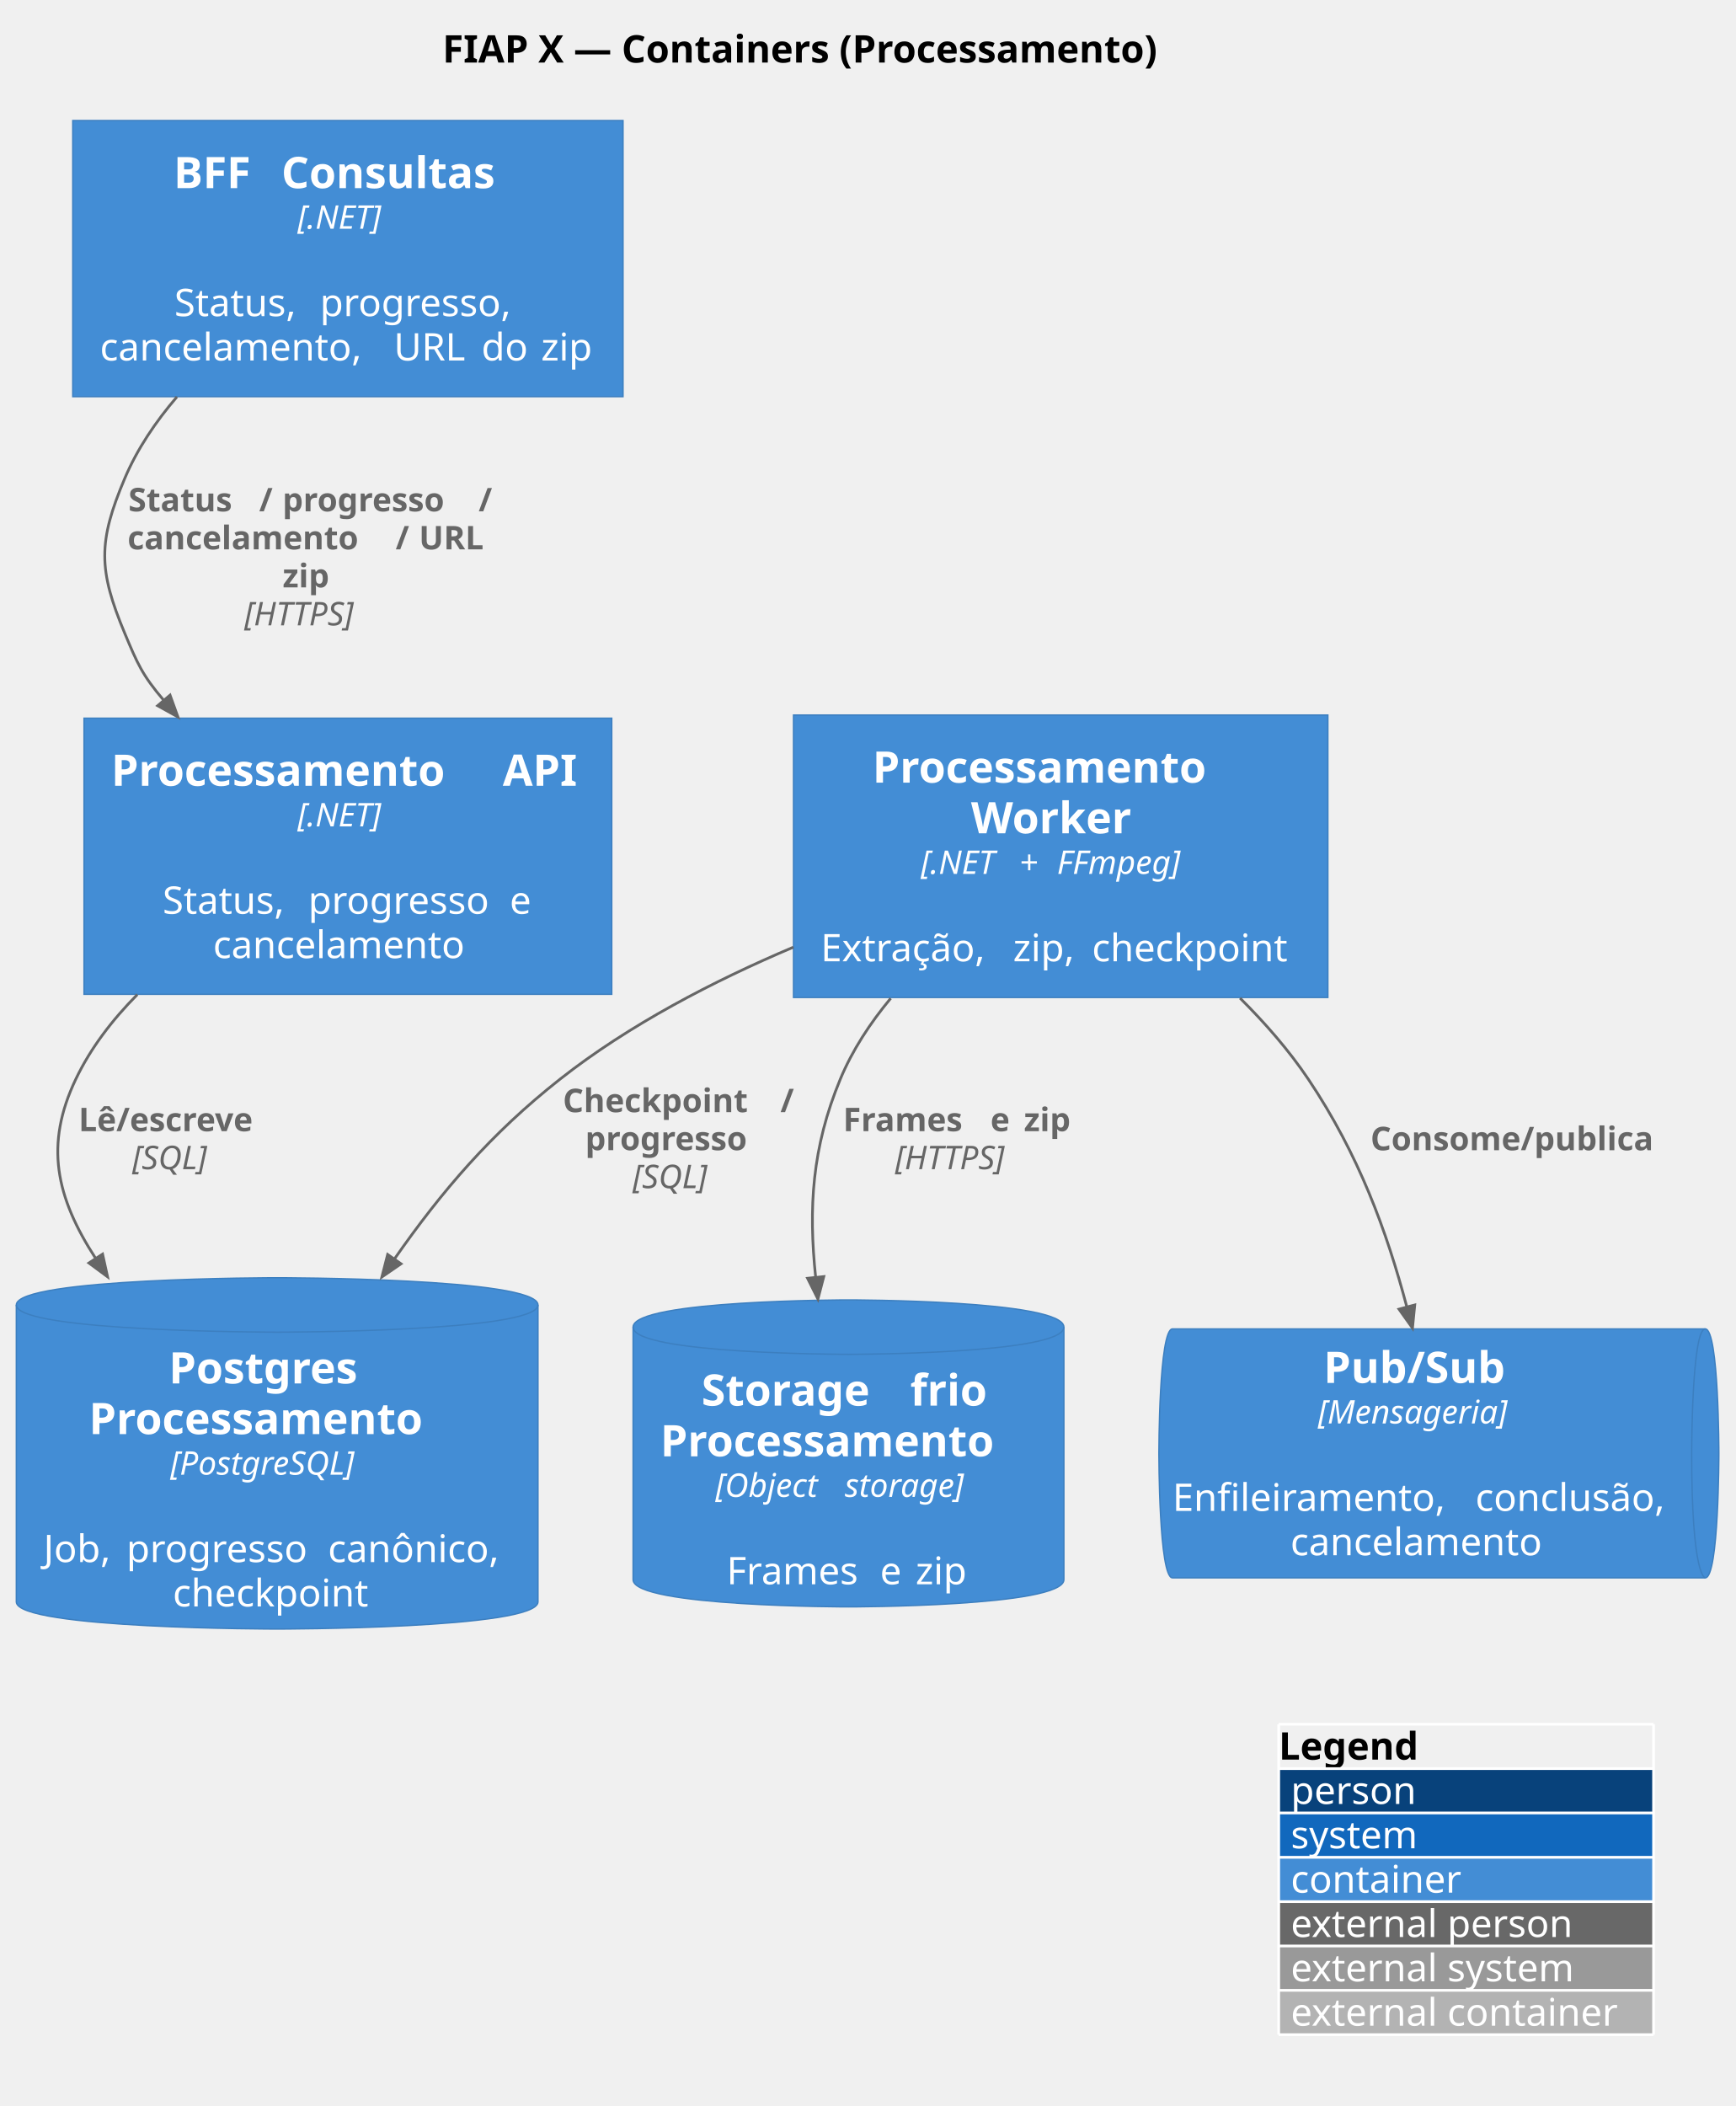
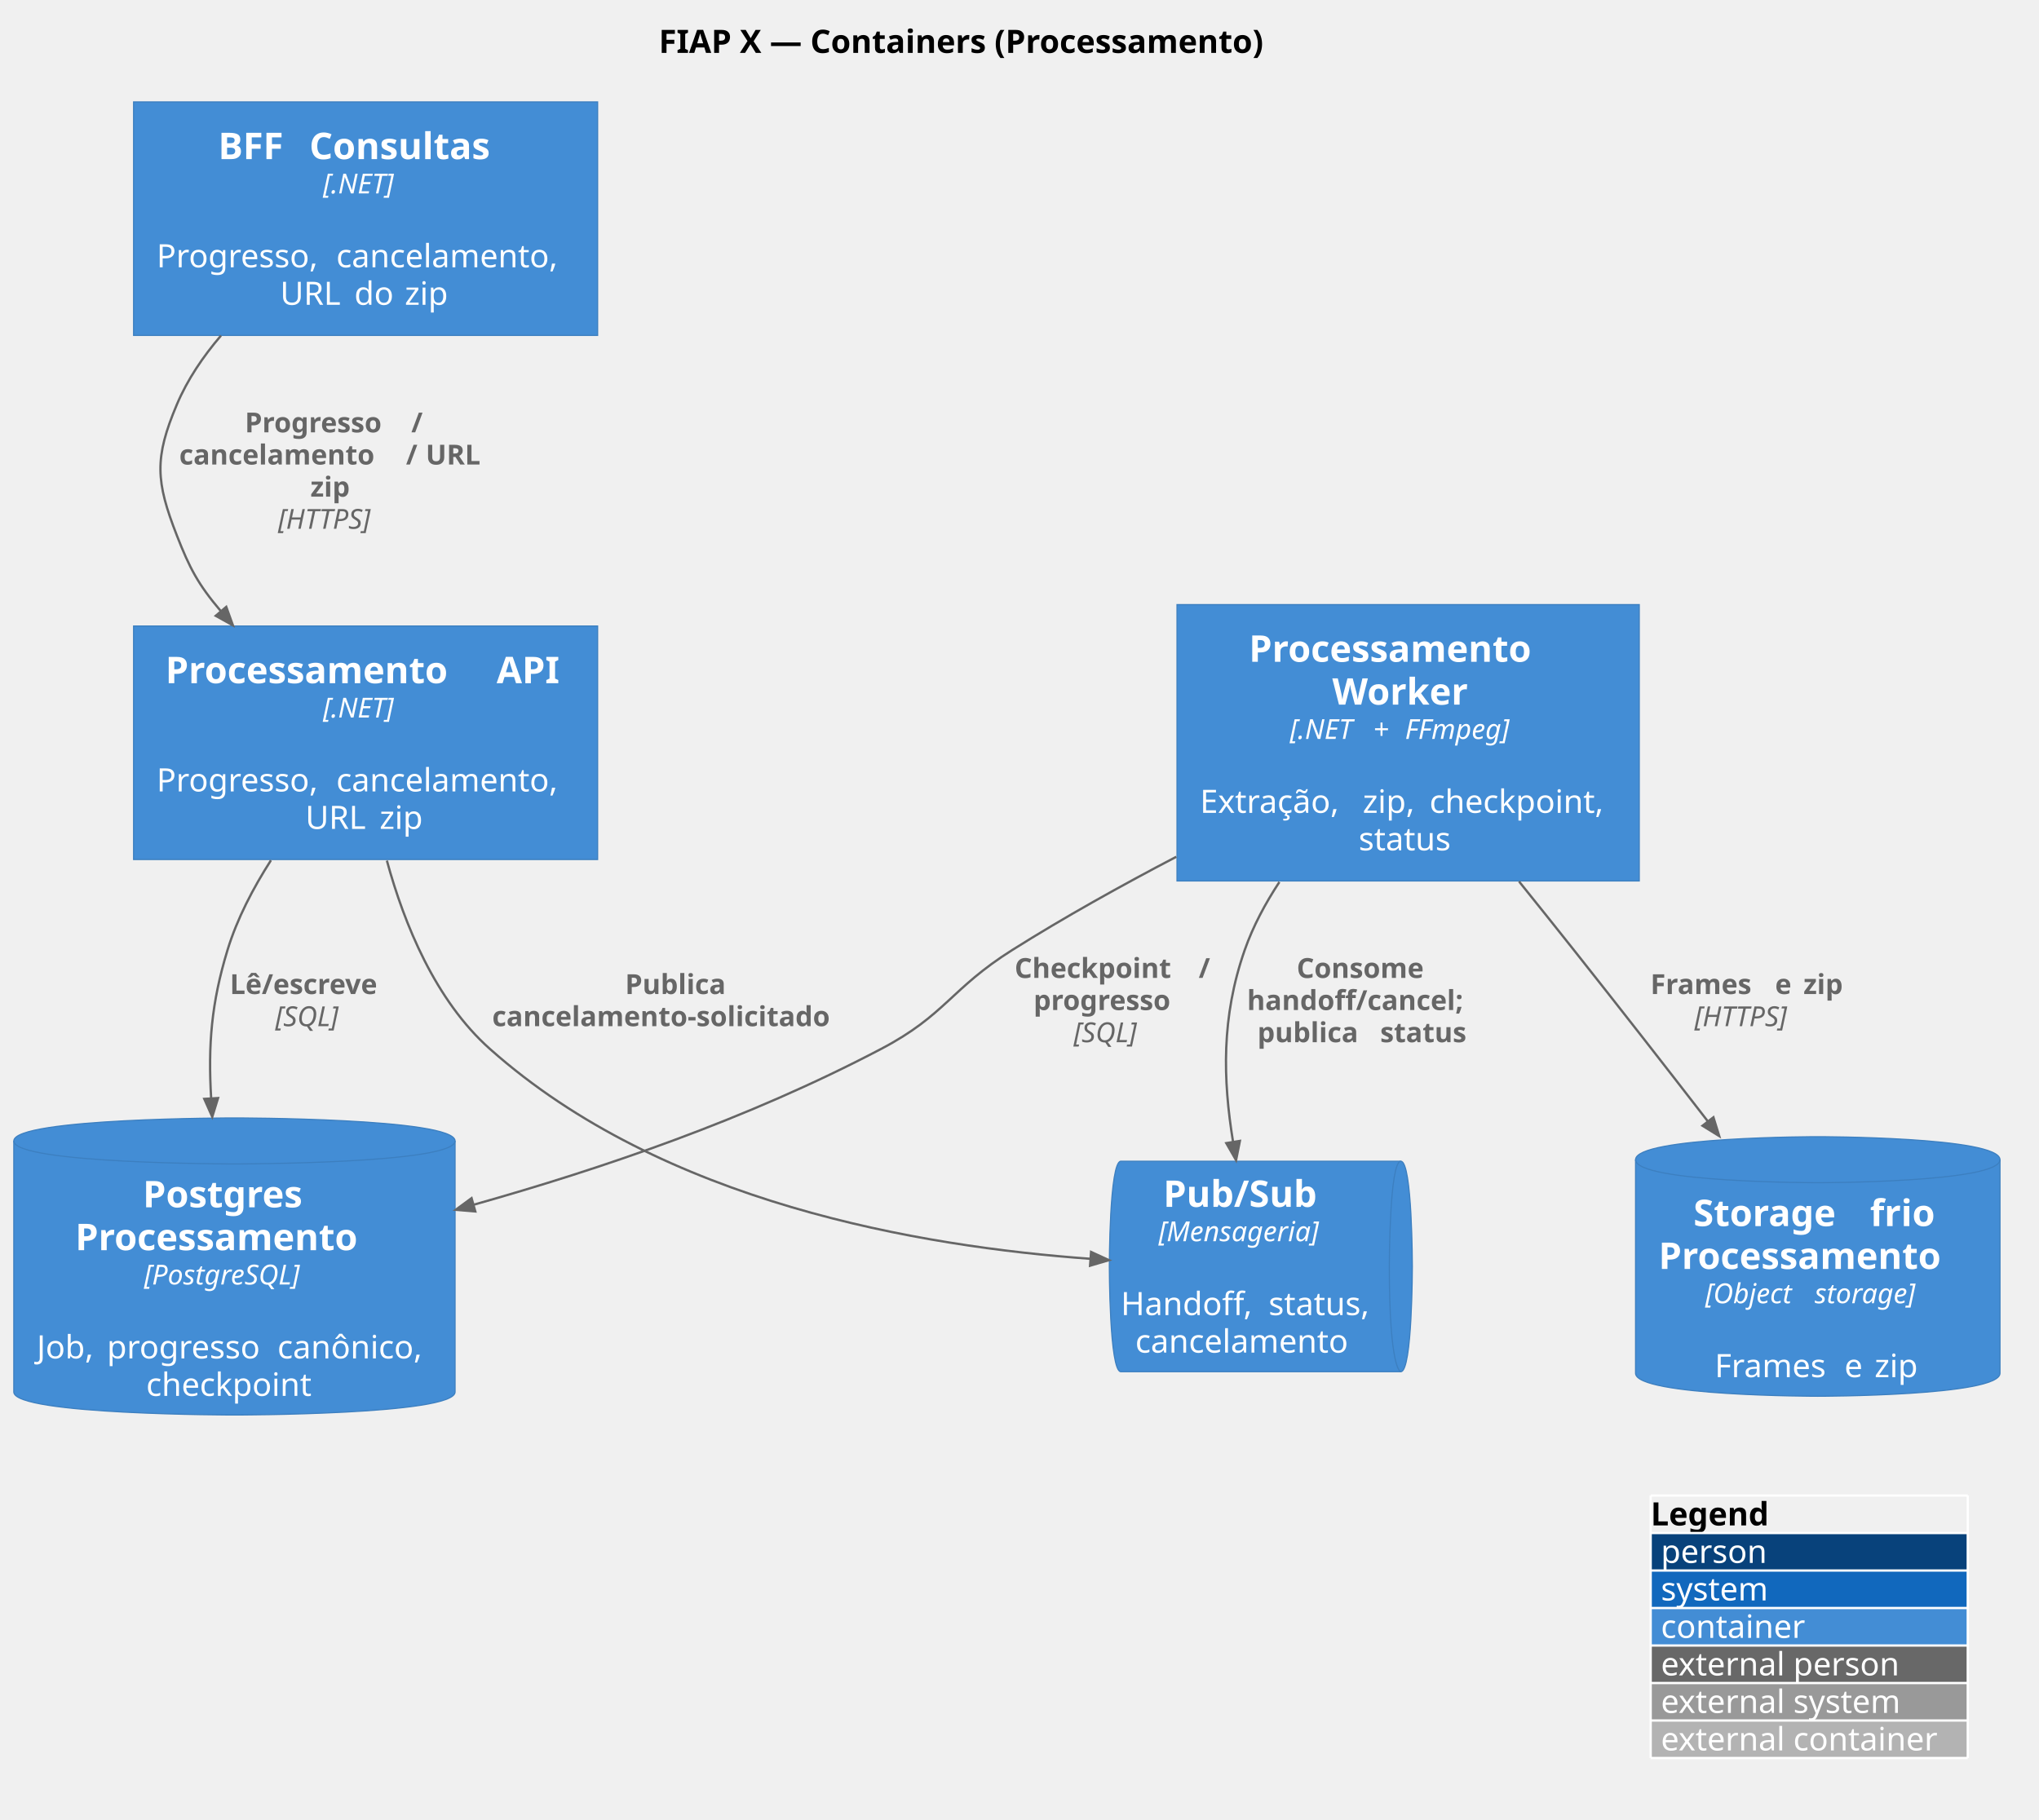
- <svg xmlns="http://www.w3.org/2000/svg" contentStyleType="text/css" height="774px" preserveAspectRatio="none" style="width:638px;height:774px;background:#FFFFFF;" version="1.1" viewBox="0 0 638 774" width="638px" zoomAndPan="magnify">
+ <svg xmlns="http://www.w3.org/2000/svg" contentStyleType="text/css" height="791px" preserveAspectRatio="none" style="width:886px;height:791px;background:#FFFFFF;" version="1.1" viewBox="0 0 886 791" width="886px" zoomAndPan="magnify">
  <defs />
  <g>
-     <text fill="#000000" font-family="sans-serif" font-size="14" font-weight="bold" lengthAdjust="spacing" textLength="299.503" x="162.643" y="22.995">FIAP X — Containers (Processamento)</text>
+     <text fill="#000000" font-family="sans-serif" font-size="14" font-weight="bold" lengthAdjust="spacing" textLength="299.503" x="286.27" y="22.995">FIAP X — Containers (Processamento)</text>
    <g id="elem_bff">
-       <rect fill="#438DD5" height="101.484" style="stroke:#3C7FC0;stroke-width:0.5;" width="202.26" x="26.74" y="44.297" />
-       <text fill="#FFFFFF" font-family="sans-serif" font-size="16" font-weight="bold" lengthAdjust="spacing" textLength="34.055" x="63.811" y="69.148">BFF</text>
-       <text fill="#FFFFFF" font-family="sans-serif" font-size="16" font-weight="bold" lengthAdjust="spacing" textLength="5.57" x="97.866" y="69.148"> </text>
-       <text fill="#FFFFFF" font-family="sans-serif" font-size="16" font-weight="bold" lengthAdjust="spacing" textLength="88.492" x="103.436" y="69.148">Consultas</text>
-       <text fill="#FFFFFF" font-family="sans-serif" font-size="12" font-style="italic" lengthAdjust="spacing" textLength="37.066" x="109.337" y="84.061">[.NET]</text>
-       <text fill="#FFFFFF" font-family="sans-serif" font-size="14" lengthAdjust="spacing" textLength="4.45" x="125.645" y="99.886"> </text>
-       <text fill="#FFFFFF" font-family="sans-serif" font-size="14" lengthAdjust="spacing" textLength="49.062" x="64.08" y="116.183">Status,</text>
-       <text fill="#FFFFFF" font-family="sans-serif" font-size="14" lengthAdjust="spacing" textLength="4.45" x="113.142" y="116.183"> </text>
-       <text fill="#FFFFFF" font-family="sans-serif" font-size="14" lengthAdjust="spacing" textLength="74.067" x="117.592" y="116.183">progresso,</text>
-       <text fill="#FFFFFF" font-family="sans-serif" font-size="14" lengthAdjust="spacing" textLength="103.558" x="36.74" y="132.48">cancelamento,</text>
-       <text fill="#FFFFFF" font-family="sans-serif" font-size="14" lengthAdjust="spacing" textLength="4.45" x="140.298" y="132.48"> </text>
-       <text fill="#FFFFFF" font-family="sans-serif" font-size="14" lengthAdjust="spacing" textLength="27.774" x="144.748" y="132.48">URL</text>
-       <text fill="#FFFFFF" font-family="sans-serif" font-size="14" lengthAdjust="spacing" textLength="4.45" x="172.522" y="132.48"> </text>
-       <text fill="#FFFFFF" font-family="sans-serif" font-size="14" lengthAdjust="spacing" textLength="17.452" x="176.972" y="132.48">do</text>
-       <text fill="#FFFFFF" font-family="sans-serif" font-size="14" lengthAdjust="spacing" textLength="4.45" x="194.425" y="132.48"> </text>
-       <text fill="#FFFFFF" font-family="sans-serif" font-size="14" lengthAdjust="spacing" textLength="20.125" x="198.875" y="132.48">zip</text>
+       <rect fill="#438DD5" height="101.484" style="stroke:#3C7FC0;stroke-width:0.5;" width="201.631" x="58.05" y="44.297" />
+       <text fill="#FFFFFF" font-family="sans-serif" font-size="16" font-weight="bold" lengthAdjust="spacing" textLength="34.055" x="94.807" y="69.148">BFF</text>
+       <text fill="#FFFFFF" font-family="sans-serif" font-size="16" font-weight="bold" lengthAdjust="spacing" textLength="5.57" x="128.862" y="69.148"> </text>
+       <text fill="#FFFFFF" font-family="sans-serif" font-size="16" font-weight="bold" lengthAdjust="spacing" textLength="88.492" x="134.432" y="69.148">Consultas</text>
+       <text fill="#FFFFFF" font-family="sans-serif" font-size="12" font-style="italic" lengthAdjust="spacing" textLength="37.066" x="140.332" y="84.061">[.NET]</text>
+       <text fill="#FFFFFF" font-family="sans-serif" font-size="14" lengthAdjust="spacing" textLength="4.45" x="156.64" y="99.886"> </text>
+       <text fill="#FFFFFF" font-family="sans-serif" font-size="14" lengthAdjust="spacing" textLength="73.623" x="68.05" y="116.183">Progresso,</text>
+       <text fill="#FFFFFF" font-family="sans-serif" font-size="14" lengthAdjust="spacing" textLength="4.45" x="141.673" y="116.183"> </text>
+       <text fill="#FFFFFF" font-family="sans-serif" font-size="14" lengthAdjust="spacing" textLength="103.558" x="146.123" y="116.183">cancelamento,</text>
+       <text fill="#FFFFFF" font-family="sans-serif" font-size="14" lengthAdjust="spacing" textLength="27.774" x="121.74" y="132.48">URL</text>
+       <text fill="#FFFFFF" font-family="sans-serif" font-size="14" lengthAdjust="spacing" textLength="4.45" x="149.514" y="132.48"> </text>
+       <text fill="#FFFFFF" font-family="sans-serif" font-size="14" lengthAdjust="spacing" textLength="17.452" x="153.964" y="132.48">do</text>
+       <text fill="#FFFFFF" font-family="sans-serif" font-size="14" lengthAdjust="spacing" textLength="4.45" x="171.416" y="132.48"> </text>
+       <text fill="#FFFFFF" font-family="sans-serif" font-size="14" lengthAdjust="spacing" textLength="20.125" x="175.866" y="132.48">zip</text>
    </g>
    <g id="elem_procApi">
-       <rect fill="#438DD5" height="101.484" style="stroke:#3C7FC0;stroke-width:0.5;" width="193.977" x="30.88" y="263.947" />
-       <text fill="#FFFFFF" font-family="sans-serif" font-size="16" font-weight="bold" lengthAdjust="spacing" textLength="138.344" x="40.88" y="288.798">Processamento</text>
-       <text fill="#FFFFFF" font-family="sans-serif" font-size="16" font-weight="bold" lengthAdjust="spacing" textLength="5.57" x="179.224" y="288.798"> </text>
-       <text fill="#FFFFFF" font-family="sans-serif" font-size="16" font-weight="bold" lengthAdjust="spacing" textLength="30.062" x="184.794" y="288.798">API</text>
-       <text fill="#FFFFFF" font-family="sans-serif" font-size="12" font-style="italic" lengthAdjust="spacing" textLength="37.066" x="109.335" y="303.711">[.NET]</text>
-       <text fill="#FFFFFF" font-family="sans-serif" font-size="14" lengthAdjust="spacing" textLength="4.45" x="125.643" y="319.536"> </text>
-       <text fill="#FFFFFF" font-family="sans-serif" font-size="14" lengthAdjust="spacing" textLength="49.062" x="59.772" y="335.833">Status,</text>
-       <text fill="#FFFFFF" font-family="sans-serif" font-size="14" lengthAdjust="spacing" textLength="4.45" x="108.834" y="335.833"> </text>
-       <text fill="#FFFFFF" font-family="sans-serif" font-size="14" lengthAdjust="spacing" textLength="69.617" x="113.284" y="335.833">progresso</text>
-       <text fill="#FFFFFF" font-family="sans-serif" font-size="14" lengthAdjust="spacing" textLength="4.45" x="182.901" y="335.833"> </text>
-       <text fill="#FFFFFF" font-family="sans-serif" font-size="14" lengthAdjust="spacing" textLength="8.613" x="187.351" y="335.833">e</text>
-       <text fill="#FFFFFF" font-family="sans-serif" font-size="14" lengthAdjust="spacing" textLength="99.107" x="78.315" y="352.13">cancelamento</text>
+       <rect fill="#438DD5" height="101.484" style="stroke:#3C7FC0;stroke-width:0.5;" width="201.631" x="58.05" y="272.087" />
+       <text fill="#FFFFFF" font-family="sans-serif" font-size="16" font-weight="bold" lengthAdjust="spacing" textLength="138.344" x="71.877" y="296.938">Processamento</text>
+       <text fill="#FFFFFF" font-family="sans-serif" font-size="16" font-weight="bold" lengthAdjust="spacing" textLength="5.57" x="210.221" y="296.938"> </text>
+       <text fill="#FFFFFF" font-family="sans-serif" font-size="16" font-weight="bold" lengthAdjust="spacing" textLength="30.062" x="215.791" y="296.938">API</text>
+       <text fill="#FFFFFF" font-family="sans-serif" font-size="12" font-style="italic" lengthAdjust="spacing" textLength="37.066" x="140.332" y="311.851">[.NET]</text>
+       <text fill="#FFFFFF" font-family="sans-serif" font-size="14" lengthAdjust="spacing" textLength="4.45" x="156.64" y="327.676"> </text>
+       <text fill="#FFFFFF" font-family="sans-serif" font-size="14" lengthAdjust="spacing" textLength="73.623" x="68.05" y="343.973">Progresso,</text>
+       <text fill="#FFFFFF" font-family="sans-serif" font-size="14" lengthAdjust="spacing" textLength="4.45" x="141.673" y="343.973"> </text>
+       <text fill="#FFFFFF" font-family="sans-serif" font-size="14" lengthAdjust="spacing" textLength="103.558" x="146.123" y="343.973">cancelamento,</text>
+       <text fill="#FFFFFF" font-family="sans-serif" font-size="14" lengthAdjust="spacing" textLength="27.774" x="132.691" y="360.269">URL</text>
+       <text fill="#FFFFFF" font-family="sans-serif" font-size="14" lengthAdjust="spacing" textLength="4.45" x="160.465" y="360.269"> </text>
+       <text fill="#FFFFFF" font-family="sans-serif" font-size="14" lengthAdjust="spacing" textLength="20.125" x="164.915" y="360.269">zip</text>
    </g>
    <g id="elem_procWorker">
-       <rect fill="#438DD5" height="103.812" style="stroke:#3C7FC0;stroke-width:0.5;" width="196.415" x="291.66" y="262.787" />
-       <text fill="#FFFFFF" font-family="sans-serif" font-size="16" font-weight="bold" lengthAdjust="spacing" textLength="138.344" x="320.696" y="287.638">Processamento</text>
-       <text fill="#FFFFFF" font-family="sans-serif" font-size="16" font-weight="bold" lengthAdjust="spacing" textLength="65.914" x="356.911" y="306.263">Worker</text>
-       <text fill="#FFFFFF" font-family="sans-serif" font-size="12" font-style="italic" lengthAdjust="spacing" textLength="32.385" x="338.437" y="321.175">[.NET</text>
-       <text fill="#FFFFFF" font-family="sans-serif" font-size="12" font-style="italic" lengthAdjust="spacing" textLength="3.814" x="370.822" y="321.175"> </text>
-       <text fill="#FFFFFF" font-family="sans-serif" font-size="12" font-style="italic" lengthAdjust="spacing" textLength="10.055" x="374.636" y="321.175">+</text>
-       <text fill="#FFFFFF" font-family="sans-serif" font-size="12" font-style="italic" lengthAdjust="spacing" textLength="3.814" x="384.691" y="321.175"> </text>
-       <text fill="#FFFFFF" font-family="sans-serif" font-size="12" font-style="italic" lengthAdjust="spacing" textLength="52.793" x="388.505" y="321.175">FFmpeg]</text>
-       <text fill="#FFFFFF" font-family="sans-serif" font-size="14" lengthAdjust="spacing" textLength="4.45" x="387.642" y="337.001"> </text>
-       <text fill="#FFFFFF" font-family="sans-serif" font-size="14" lengthAdjust="spacing" textLength="66.247" x="301.66" y="353.298">Extração,</text>
-       <text fill="#FFFFFF" font-family="sans-serif" font-size="14" lengthAdjust="spacing" textLength="4.45" x="367.907" y="353.298"> </text>
-       <text fill="#FFFFFF" font-family="sans-serif" font-size="14" lengthAdjust="spacing" textLength="24.575" x="372.357" y="353.298">zip,</text>
-       <text fill="#FFFFFF" font-family="sans-serif" font-size="14" lengthAdjust="spacing" textLength="4.45" x="396.933" y="353.298"> </text>
-       <text fill="#FFFFFF" font-family="sans-serif" font-size="14" lengthAdjust="spacing" textLength="76.692" x="401.383" y="353.298">checkpoint</text>
+       <rect fill="#438DD5" height="120.109" style="stroke:#3C7FC0;stroke-width:0.5;" width="200.865" x="511.44" y="262.777" />
+       <text fill="#FFFFFF" font-family="sans-serif" font-size="16" font-weight="bold" lengthAdjust="spacing" textLength="138.344" x="542.701" y="287.628">Processamento</text>
+       <text fill="#FFFFFF" font-family="sans-serif" font-size="16" font-weight="bold" lengthAdjust="spacing" textLength="65.914" x="578.916" y="306.253">Worker</text>
+       <text fill="#FFFFFF" font-family="sans-serif" font-size="12" font-style="italic" lengthAdjust="spacing" textLength="32.385" x="560.442" y="321.166">[.NET</text>
+       <text fill="#FFFFFF" font-family="sans-serif" font-size="12" font-style="italic" lengthAdjust="spacing" textLength="3.814" x="592.827" y="321.166"> </text>
+       <text fill="#FFFFFF" font-family="sans-serif" font-size="12" font-style="italic" lengthAdjust="spacing" textLength="10.055" x="596.641" y="321.166">+</text>
+       <text fill="#FFFFFF" font-family="sans-serif" font-size="12" font-style="italic" lengthAdjust="spacing" textLength="3.814" x="606.696" y="321.166"> </text>
+       <text fill="#FFFFFF" font-family="sans-serif" font-size="12" font-style="italic" lengthAdjust="spacing" textLength="52.793" x="610.51" y="321.166">FFmpeg]</text>
+       <text fill="#FFFFFF" font-family="sans-serif" font-size="14" lengthAdjust="spacing" textLength="4.45" x="609.648" y="336.991"> </text>
+       <text fill="#FFFFFF" font-family="sans-serif" font-size="14" lengthAdjust="spacing" textLength="66.247" x="521.44" y="353.288">Extração,</text>
+       <text fill="#FFFFFF" font-family="sans-serif" font-size="14" lengthAdjust="spacing" textLength="4.45" x="587.687" y="353.288"> </text>
+       <text fill="#FFFFFF" font-family="sans-serif" font-size="14" lengthAdjust="spacing" textLength="24.575" x="592.137" y="353.288">zip,</text>
+       <text fill="#FFFFFF" font-family="sans-serif" font-size="14" lengthAdjust="spacing" textLength="4.45" x="616.712" y="353.288"> </text>
+       <text fill="#FFFFFF" font-family="sans-serif" font-size="14" lengthAdjust="spacing" textLength="81.143" x="621.163" y="353.288">checkpoint,</text>
+       <text fill="#FFFFFF" font-family="sans-serif" font-size="14" lengthAdjust="spacing" textLength="43.019" x="590.363" y="369.584">status</text>
    </g>
    <g id="elem_pgProc">
-       <path d="M6,479.597 C6,469.597 101.87,469.597 101.87,469.597 C101.87,469.597 197.739,469.597 197.739,479.597 L197.739,588.706 C197.739,598.706 101.87,598.706 101.87,598.706 C101.87,598.706 6,598.706 6,588.706 L6,479.597 " fill="#438DD5" style="stroke:#3C7FC0;stroke-width:0.5;" />
-       <path d="M6,479.597 C6,489.597 101.87,489.597 101.87,489.597 C101.87,489.597 197.739,489.597 197.739,479.597 " fill="none" style="stroke:#3C7FC0;stroke-width:0.5;" />
-       <text fill="#FFFFFF" font-family="sans-serif" font-size="16" font-weight="bold" lengthAdjust="spacing" textLength="79.609" x="62.065" y="508.448">Postgres</text>
-       <text fill="#FFFFFF" font-family="sans-serif" font-size="16" font-weight="bold" lengthAdjust="spacing" textLength="138.344" x="32.698" y="527.073">Processamento</text>
-       <text fill="#FFFFFF" font-family="sans-serif" font-size="12" font-style="italic" lengthAdjust="spacing" textLength="78.58" x="62.58" y="541.986">[PostgreSQL]</text>
-       <text fill="#FFFFFF" font-family="sans-serif" font-size="14" lengthAdjust="spacing" textLength="4.45" x="99.644" y="557.811"> </text>
-       <text fill="#FFFFFF" font-family="sans-serif" font-size="14" lengthAdjust="spacing" textLength="26.031" x="16" y="574.108">Job,</text>
-       <text fill="#FFFFFF" font-family="sans-serif" font-size="14" lengthAdjust="spacing" textLength="4.45" x="42.031" y="574.108"> </text>
-       <text fill="#FFFFFF" font-family="sans-serif" font-size="14" lengthAdjust="spacing" textLength="69.617" x="46.481" y="574.108">progresso</text>
-       <text fill="#FFFFFF" font-family="sans-serif" font-size="14" lengthAdjust="spacing" textLength="4.45" x="116.099" y="574.108"> </text>
-       <text fill="#FFFFFF" font-family="sans-serif" font-size="14" lengthAdjust="spacing" textLength="67.19" x="120.549" y="574.108">canônico,</text>
-       <text fill="#FFFFFF" font-family="sans-serif" font-size="14" lengthAdjust="spacing" textLength="76.692" x="63.523" y="590.404">checkpoint</text>
+       <path d="M6,495.887 C6,485.887 101.87,485.887 101.87,485.887 C101.87,485.887 197.739,485.887 197.739,495.887 L197.739,604.996 C197.739,614.996 101.87,614.996 101.87,614.996 C101.87,614.996 6,614.996 6,604.996 L6,495.887 " fill="#438DD5" style="stroke:#3C7FC0;stroke-width:0.5;" />
+       <path d="M6,495.887 C6,505.887 101.87,505.887 101.87,505.887 C101.87,505.887 197.739,505.887 197.739,495.887 " fill="none" style="stroke:#3C7FC0;stroke-width:0.5;" />
+       <text fill="#FFFFFF" font-family="sans-serif" font-size="16" font-weight="bold" lengthAdjust="spacing" textLength="79.609" x="62.065" y="524.738">Postgres</text>
+       <text fill="#FFFFFF" font-family="sans-serif" font-size="16" font-weight="bold" lengthAdjust="spacing" textLength="138.344" x="32.698" y="543.363">Processamento</text>
+       <text fill="#FFFFFF" font-family="sans-serif" font-size="12" font-style="italic" lengthAdjust="spacing" textLength="78.58" x="62.58" y="558.275">[PostgreSQL]</text>
+       <text fill="#FFFFFF" font-family="sans-serif" font-size="14" lengthAdjust="spacing" textLength="4.45" x="99.644" y="574.101"> </text>
+       <text fill="#FFFFFF" font-family="sans-serif" font-size="14" lengthAdjust="spacing" textLength="26.031" x="16" y="590.398">Job,</text>
+       <text fill="#FFFFFF" font-family="sans-serif" font-size="14" lengthAdjust="spacing" textLength="4.45" x="42.031" y="590.398"> </text>
+       <text fill="#FFFFFF" font-family="sans-serif" font-size="14" lengthAdjust="spacing" textLength="69.617" x="46.481" y="590.398">progresso</text>
+       <text fill="#FFFFFF" font-family="sans-serif" font-size="14" lengthAdjust="spacing" textLength="4.45" x="116.099" y="590.398"> </text>
+       <text fill="#FFFFFF" font-family="sans-serif" font-size="14" lengthAdjust="spacing" textLength="67.19" x="120.549" y="590.398">canônico,</text>
+       <text fill="#FFFFFF" font-family="sans-serif" font-size="14" lengthAdjust="spacing" textLength="76.692" x="63.523" y="606.694">checkpoint</text>
    </g>
    <g id="elem_frioProc">
-       <path d="M232.7,487.747 C232.7,477.747 311.872,477.747 311.872,477.747 C311.872,477.747 391.044,477.747 391.044,487.747 L391.044,580.559 C391.044,590.559 311.872,590.559 311.872,590.559 C311.872,590.559 232.7,590.559 232.7,580.559 L232.7,487.747 " fill="#438DD5" style="stroke:#3C7FC0;stroke-width:0.5;" />
-       <path d="M232.7,487.747 C232.7,497.747 311.872,497.747 311.872,497.747 C311.872,497.747 391.044,497.747 391.044,487.747 " fill="none" style="stroke:#3C7FC0;stroke-width:0.5;" />
-       <text fill="#FFFFFF" font-family="sans-serif" font-size="16" font-weight="bold" lengthAdjust="spacing" textLength="71.156" x="257.844" y="516.598">Storage</text>
-       <text fill="#FFFFFF" font-family="sans-serif" font-size="16" font-weight="bold" lengthAdjust="spacing" textLength="5.57" x="329.001" y="516.598"> </text>
-       <text fill="#FFFFFF" font-family="sans-serif" font-size="16" font-weight="bold" lengthAdjust="spacing" textLength="31.328" x="334.571" y="516.598">frio</text>
-       <text fill="#FFFFFF" font-family="sans-serif" font-size="16" font-weight="bold" lengthAdjust="spacing" textLength="138.344" x="242.7" y="535.223">Processamento</text>
-       <text fill="#FFFFFF" font-family="sans-serif" font-size="12" font-style="italic" lengthAdjust="spacing" textLength="43.764" x="262.949" y="550.135">[Object</text>
-       <text fill="#FFFFFF" font-family="sans-serif" font-size="12" font-style="italic" lengthAdjust="spacing" textLength="3.814" x="306.713" y="550.135"> </text>
-       <text fill="#FFFFFF" font-family="sans-serif" font-size="12" font-style="italic" lengthAdjust="spacing" textLength="50.268" x="310.527" y="550.135">storage]</text>
-       <text fill="#FFFFFF" font-family="sans-serif" font-size="14" lengthAdjust="spacing" textLength="4.45" x="309.647" y="565.961"> </text>
-       <text fill="#FFFFFF" font-family="sans-serif" font-size="14" lengthAdjust="spacing" textLength="51.933" x="267.086" y="582.258">Frames</text>
-       <text fill="#FFFFFF" font-family="sans-serif" font-size="14" lengthAdjust="spacing" textLength="4.45" x="319.019" y="582.258"> </text>
-       <text fill="#FFFFFF" font-family="sans-serif" font-size="14" lengthAdjust="spacing" textLength="8.613" x="323.469" y="582.258">e</text>
-       <text fill="#FFFFFF" font-family="sans-serif" font-size="14" lengthAdjust="spacing" textLength="4.45" x="332.082" y="582.258"> </text>
-       <text fill="#FFFFFF" font-family="sans-serif" font-size="14" lengthAdjust="spacing" textLength="20.125" x="336.533" y="582.258">zip</text>
+       <path d="M710.7,504.037 C710.7,494.037 789.872,494.037 789.872,494.037 C789.872,494.037 869.044,494.037 869.044,504.037 L869.044,596.849 C869.044,606.849 789.872,606.849 789.872,606.849 C789.872,606.849 710.7,606.849 710.7,596.849 L710.7,504.037 " fill="#438DD5" style="stroke:#3C7FC0;stroke-width:0.5;" />
+       <path d="M710.7,504.037 C710.7,514.037 789.872,514.037 789.872,514.037 C789.872,514.037 869.044,514.037 869.044,504.037 " fill="none" style="stroke:#3C7FC0;stroke-width:0.5;" />
+       <text fill="#FFFFFF" font-family="sans-serif" font-size="16" font-weight="bold" lengthAdjust="spacing" textLength="71.156" x="735.845" y="532.888">Storage</text>
+       <text fill="#FFFFFF" font-family="sans-serif" font-size="16" font-weight="bold" lengthAdjust="spacing" textLength="5.57" x="807.001" y="532.888"> </text>
+       <text fill="#FFFFFF" font-family="sans-serif" font-size="16" font-weight="bold" lengthAdjust="spacing" textLength="31.328" x="812.571" y="532.888">frio</text>
+       <text fill="#FFFFFF" font-family="sans-serif" font-size="16" font-weight="bold" lengthAdjust="spacing" textLength="138.344" x="720.7" y="551.513">Processamento</text>
+       <text fill="#FFFFFF" font-family="sans-serif" font-size="12" font-style="italic" lengthAdjust="spacing" textLength="43.764" x="740.949" y="566.426">[Object</text>
+       <text fill="#FFFFFF" font-family="sans-serif" font-size="12" font-style="italic" lengthAdjust="spacing" textLength="3.814" x="784.713" y="566.426"> </text>
+       <text fill="#FFFFFF" font-family="sans-serif" font-size="12" font-style="italic" lengthAdjust="spacing" textLength="50.268" x="788.527" y="566.426">storage]</text>
+       <text fill="#FFFFFF" font-family="sans-serif" font-size="14" lengthAdjust="spacing" textLength="4.45" x="787.647" y="582.251"> </text>
+       <text fill="#FFFFFF" font-family="sans-serif" font-size="14" lengthAdjust="spacing" textLength="51.933" x="745.086" y="598.548">Frames</text>
+       <text fill="#FFFFFF" font-family="sans-serif" font-size="14" lengthAdjust="spacing" textLength="4.45" x="797.019" y="598.548"> </text>
+       <text fill="#FFFFFF" font-family="sans-serif" font-size="14" lengthAdjust="spacing" textLength="8.613" x="801.469" y="598.548">e</text>
+       <text fill="#FFFFFF" font-family="sans-serif" font-size="14" lengthAdjust="spacing" textLength="4.45" x="810.082" y="598.548"> </text>
+       <text fill="#FFFFFF" font-family="sans-serif" font-size="14" lengthAdjust="spacing" textLength="20.125" x="814.533" y="598.548">zip</text>
    </g>
    <g id="elem_pubsub">
-       <path d="M430.96,488.407 L626.788,488.407 C631.788,488.407 631.788,534.149 631.788,534.149 C631.788,534.149 631.788,579.891 626.788,579.891 L430.96,579.891 C425.96,579.891 425.96,534.149 425.96,534.149 C425.96,534.149 425.96,488.407 430.96,488.407 " fill="#438DD5" style="stroke:#3C7FC0;stroke-width:0.5;" />
-       <path d="M626.788,488.407 C621.788,488.407 621.788,534.149 621.788,534.149 C621.788,579.891 626.788,579.891 626.788,579.891 " fill="none" style="stroke:#3C7FC0;stroke-width:0.5;" />
-       <text fill="#FFFFFF" font-family="sans-serif" font-size="16" font-weight="bold" lengthAdjust="spacing" textLength="74.781" x="486.483" y="508.258">Pub/Sub</text>
-       <text fill="#FFFFFF" font-family="sans-serif" font-size="12" font-style="italic" lengthAdjust="spacing" textLength="78.932" x="484.408" y="523.17">[Mensageria]</text>
-       <text fill="#FFFFFF" font-family="sans-serif" font-size="14" lengthAdjust="spacing" textLength="4.45" x="521.649" y="538.996"> </text>
-       <text fill="#FFFFFF" font-family="sans-serif" font-size="14" lengthAdjust="spacing" textLength="106.894" x="430.96" y="555.293">Enfileiramento,</text>
-       <text fill="#FFFFFF" font-family="sans-serif" font-size="14" lengthAdjust="spacing" textLength="4.45" x="537.854" y="555.293"> </text>
-       <text fill="#FFFFFF" font-family="sans-serif" font-size="14" lengthAdjust="spacing" textLength="74.484" x="542.304" y="555.293">conclusão,</text>
-       <text fill="#FFFFFF" font-family="sans-serif" font-size="14" lengthAdjust="spacing" textLength="99.107" x="474.32" y="571.59">cancelamento</text>
+       <path d="M487.04,504.697 L608.698,504.697 C613.698,504.697 613.698,550.439 613.698,550.439 C613.698,550.439 613.698,596.181 608.698,596.181 L487.04,596.181 C482.04,596.181 482.04,550.439 482.04,550.439 C482.04,550.439 482.04,504.697 487.04,504.697 " fill="#438DD5" style="stroke:#3C7FC0;stroke-width:0.5;" />
+       <path d="M608.698,504.697 C603.698,504.697 603.698,550.439 603.698,550.439 C603.698,596.181 608.698,596.181 608.698,596.181 " fill="none" style="stroke:#3C7FC0;stroke-width:0.5;" />
+       <text fill="#FFFFFF" font-family="sans-serif" font-size="16" font-weight="bold" lengthAdjust="spacing" textLength="74.781" x="505.478" y="524.548">Pub/Sub</text>
+       <text fill="#FFFFFF" font-family="sans-serif" font-size="12" font-style="italic" lengthAdjust="spacing" textLength="78.932" x="503.403" y="539.461">[Mensageria]</text>
+       <text fill="#FFFFFF" font-family="sans-serif" font-size="14" lengthAdjust="spacing" textLength="4.45" x="540.644" y="555.286"> </text>
+       <text fill="#FFFFFF" font-family="sans-serif" font-size="14" lengthAdjust="spacing" textLength="59.739" x="487.04" y="571.583">Handoff,</text>
+       <text fill="#FFFFFF" font-family="sans-serif" font-size="14" lengthAdjust="spacing" textLength="4.45" x="546.779" y="571.583"> </text>
+       <text fill="#FFFFFF" font-family="sans-serif" font-size="14" lengthAdjust="spacing" textLength="47.469" x="551.23" y="571.583">status,</text>
+       <text fill="#FFFFFF" font-family="sans-serif" font-size="14" lengthAdjust="spacing" textLength="99.107" x="493.315" y="587.88">cancelamento</text>
    </g>
    <g id="link_bff_procApi">
-       <path d="M65.03,145.857 C57.24,154.937 50.43,164.997 45.87,175.787 C36.01,199.117 36.1,209.417 45.87,232.787 C50.5,243.857 52.271,248.088 60.221,257.418 " fill="none" id="bff-to-procApi" style="stroke:#666666;stroke-width:1;" />
-       <polygon fill="#666666" points="65.41,263.507,62.505,255.472,57.938,259.363,65.41,263.507" style="stroke:#666666;stroke-width:1;" />
-       <text fill="#666666" font-family="sans-serif" font-size="12" font-weight="bold" lengthAdjust="spacing" textLength="43.898" x="47.184" y="187.925">Status</text>
-       <text fill="#666666" font-family="sans-serif" font-size="12" font-weight="bold" lengthAdjust="spacing" textLength="4.178" x="91.082" y="187.925"> </text>
-       <text fill="#666666" font-family="sans-serif" font-size="12" font-weight="bold" lengthAdjust="spacing" textLength="4.383" x="95.26" y="187.925">/</text>
-       <text fill="#666666" font-family="sans-serif" font-size="12" font-weight="bold" lengthAdjust="spacing" textLength="4.178" x="99.642" y="187.925"> </text>
-       <text fill="#666666" font-family="sans-serif" font-size="12" font-weight="bold" lengthAdjust="spacing" textLength="67.928" x="103.82" y="187.925">progresso</text>
-       <text fill="#666666" font-family="sans-serif" font-size="12" font-weight="bold" lengthAdjust="spacing" textLength="4.178" x="171.748" y="187.925"> </text>
-       <text fill="#666666" font-family="sans-serif" font-size="12" font-weight="bold" lengthAdjust="spacing" textLength="4.383" x="175.926" y="187.925">/</text>
-       <text fill="#666666" font-family="sans-serif" font-size="12" font-weight="bold" lengthAdjust="spacing" textLength="94.383" x="46.87" y="201.894">cancelamento</text>
-       <text fill="#666666" font-family="sans-serif" font-size="12" font-weight="bold" lengthAdjust="spacing" textLength="4.178" x="141.253" y="201.894"> </text>
-       <text fill="#666666" font-family="sans-serif" font-size="12" font-weight="bold" lengthAdjust="spacing" textLength="4.383" x="145.43" y="201.894">/</text>
-       <text fill="#666666" font-family="sans-serif" font-size="12" font-weight="bold" lengthAdjust="spacing" textLength="4.178" x="149.813" y="201.894"> </text>
-       <text fill="#666666" font-family="sans-serif" font-size="12" font-weight="bold" lengthAdjust="spacing" textLength="26.631" x="153.991" y="201.894">URL</text>
-       <text fill="#666666" font-family="sans-serif" font-size="12" font-weight="bold" lengthAdjust="spacing" textLength="19.688" x="103.902" y="215.863">zip</text>
-       <text fill="#666666" font-family="sans-serif" font-size="12" font-style="italic" lengthAdjust="spacing" textLength="47.9" x="89.796" y="229.832">[HTTPS]</text>
+       <path d="M96.03,145.847 C88.24,154.937 81.43,164.987 76.87,175.777 C67.01,199.117 67.66,209.177 76.87,232.777 C82.37,246.877 86.08,253.99 96.03,265.7 " fill="none" id="bff-to-procApi" style="stroke:#666666;stroke-width:1;" />
+       <polygon fill="#666666" points="101.21,271.797,98.316,263.758,93.744,267.643,101.21,271.797" style="stroke:#666666;stroke-width:1;" />
+       <text fill="#666666" font-family="sans-serif" font-size="12" font-weight="bold" lengthAdjust="spacing" textLength="68.133" x="106.399" y="187.916">Progresso</text>
+       <text fill="#666666" font-family="sans-serif" font-size="12" font-weight="bold" lengthAdjust="spacing" textLength="4.178" x="174.532" y="187.916"> </text>
+       <text fill="#666666" font-family="sans-serif" font-size="12" font-weight="bold" lengthAdjust="spacing" textLength="4.383" x="178.71" y="187.916">/</text>
+       <text fill="#666666" font-family="sans-serif" font-size="12" font-weight="bold" lengthAdjust="spacing" textLength="94.383" x="77.87" y="201.884">cancelamento</text>
+       <text fill="#666666" font-family="sans-serif" font-size="12" font-weight="bold" lengthAdjust="spacing" textLength="4.178" x="172.253" y="201.884"> </text>
+       <text fill="#666666" font-family="sans-serif" font-size="12" font-weight="bold" lengthAdjust="spacing" textLength="4.383" x="176.43" y="201.884">/</text>
+       <text fill="#666666" font-family="sans-serif" font-size="12" font-weight="bold" lengthAdjust="spacing" textLength="4.178" x="180.813" y="201.884"> </text>
+       <text fill="#666666" font-family="sans-serif" font-size="12" font-weight="bold" lengthAdjust="spacing" textLength="26.631" x="184.991" y="201.884">URL</text>
+       <text fill="#666666" font-family="sans-serif" font-size="12" font-weight="bold" lengthAdjust="spacing" textLength="19.688" x="134.902" y="215.853">zip</text>
+       <text fill="#666666" font-family="sans-serif" font-size="12" font-style="italic" lengthAdjust="spacing" textLength="47.9" x="120.796" y="229.822">[HTTPS]</text>
    </g>
    <g id="link_procApi_pgProc">
-       <path d="M50.47,365.527 C41.35,374.727 33.35,385.107 27.87,396.597 C16.37,420.687 20.478,439.854 35.188,462.544 " fill="none" id="procApi-to-pgProc" style="stroke:#666666;stroke-width:1;" />
-       <polygon fill="#666666" points="39.54,469.257,37.705,460.912,32.671,464.176,39.54,469.257" style="stroke:#666666;stroke-width:1;" />
-       <text fill="#666666" font-family="sans-serif" font-size="12" font-weight="bold" lengthAdjust="spacing" textLength="72.58" x="28.87" y="415.736">Lê/escreve</text>
-       <text fill="#666666" font-family="sans-serif" font-size="12" font-style="italic" lengthAdjust="spacing" textLength="33.111" x="48.604" y="429.704">[SQL]</text>
+       <path d="M117.73,373.907 C109.98,385.987 103.01,399.337 98.87,412.887 C91.84,435.907 90.377,454.151 91.757,477.431 " fill="none" id="procApi-to-pgProc" style="stroke:#666666;stroke-width:1;" />
+       <polygon fill="#666666" points="92.23,485.417,94.751,477.253,88.762,477.608,92.23,485.417" style="stroke:#666666;stroke-width:1;" />
+       <text fill="#666666" font-family="sans-serif" font-size="12" font-weight="bold" lengthAdjust="spacing" textLength="72.58" x="99.87" y="432.026">Lê/escreve</text>
+       <text fill="#666666" font-family="sans-serif" font-size="12" font-style="italic" lengthAdjust="spacing" textLength="33.111" x="119.604" y="445.994">[SQL]</text>
+     </g>
+     <g id="link_procApi_pubsub">
+       <path d="M168.11,374.047 C175.69,401.787 189.19,434.807 212.87,455.887 C288.18,522.947 399.821,541.748 473.881,547.118 " fill="none" id="procApi-to-pubsub" style="stroke:#666666;stroke-width:1;" />
+       <polygon fill="#666666" points="481.86,547.697,474.098,544.126,473.664,550.111,481.86,547.697" style="stroke:#666666;stroke-width:1;" />
+       <text fill="#666666" font-family="sans-serif" font-size="12" font-weight="bold" lengthAdjust="spacing" textLength="49.365" x="271.623" y="432.026">Publica</text>
+       <text fill="#666666" font-family="sans-serif" font-size="12" font-weight="bold" lengthAdjust="spacing" textLength="164.871" x="213.87" y="445.994">cancelamento-solicitado</text>
    </g>
    <g id="link_procWorker_pgProc">
-       <path d="M291.61,348.107 C262.28,360.527 231.23,376.627 205.87,396.597 C180.47,416.607 162.501,437.618 144.941,462.758 " fill="none" id="procWorker-to-pgProc" style="stroke:#666666;stroke-width:1;" />
-       <polygon fill="#666666" points="140.36,469.317,147.4,464.476,142.482,461.041,140.36,469.317" style="stroke:#666666;stroke-width:1;" />
-       <text fill="#666666" font-family="sans-serif" font-size="12" font-weight="bold" lengthAdjust="spacing" textLength="75.809" x="206.87" y="408.736">Checkpoint</text>
-       <text fill="#666666" font-family="sans-serif" font-size="12" font-weight="bold" lengthAdjust="spacing" textLength="4.178" x="282.679" y="408.736"> </text>
-       <text fill="#666666" font-family="sans-serif" font-size="12" font-weight="bold" lengthAdjust="spacing" textLength="4.383" x="286.856" y="408.736">/</text>
-       <text fill="#666666" font-family="sans-serif" font-size="12" font-weight="bold" lengthAdjust="spacing" textLength="67.928" x="215.091" y="422.704">progresso</text>
-       <text fill="#666666" font-family="sans-serif" font-size="12" font-style="italic" lengthAdjust="spacing" textLength="33.111" x="232.499" y="436.673">[SQL]</text>
+       <path d="M511.14,372.377 C487.33,384.827 462.35,398.727 439.87,412.887 C413.02,429.797 410.96,441.127 382.87,455.887 C324.38,486.627 261.51,507.906 205.72,523.636 " fill="none" id="procWorker-to-pgProc" style="stroke:#666666;stroke-width:1;" />
+       <polygon fill="#666666" points="198.02,525.807,206.534,526.523,204.906,520.749,198.02,525.807" style="stroke:#666666;stroke-width:1;" />
+       <text fill="#666666" font-family="sans-serif" font-size="12" font-weight="bold" lengthAdjust="spacing" textLength="75.809" x="440.87" y="425.026">Checkpoint</text>
+       <text fill="#666666" font-family="sans-serif" font-size="12" font-weight="bold" lengthAdjust="spacing" textLength="4.178" x="516.679" y="425.026"> </text>
+       <text fill="#666666" font-family="sans-serif" font-size="12" font-weight="bold" lengthAdjust="spacing" textLength="4.383" x="520.856" y="425.026">/</text>
+       <text fill="#666666" font-family="sans-serif" font-size="12" font-weight="bold" lengthAdjust="spacing" textLength="67.928" x="449.091" y="438.994">progresso</text>
+       <text fill="#666666" font-family="sans-serif" font-size="12" font-style="italic" lengthAdjust="spacing" textLength="33.111" x="466.499" y="452.963">[SQL]</text>
    </g>
    <g id="link_procWorker_pubsub">
-       <path d="M455.79,366.827 C465.05,376.027 473.8,386.067 480.87,396.597 C499.49,424.347 509.661,452.396 517.111,480.366 " fill="none" id="procWorker-to-pubsub" style="stroke:#666666;stroke-width:1;" />
-       <polygon fill="#666666" points="519.17,488.097,520.01,479.594,514.212,481.139,519.17,488.097" style="stroke:#666666;stroke-width:1;" />
-       <text fill="#666666" font-family="sans-serif" font-size="12" font-weight="bold" lengthAdjust="spacing" textLength="115.166" x="503.74" y="422.736">Consome/publica</text>
+       <path d="M555.93,383.337 C549.79,392.657 544.46,402.627 540.87,412.887 C530.64,442.127 531.371,469.151 535.811,496.351 " fill="none" id="procWorker-to-pubsub" style="stroke:#666666;stroke-width:1;" />
+       <polygon fill="#666666" points="537.1,504.247,538.772,495.868,532.85,496.835,537.1,504.247" style="stroke:#666666;stroke-width:1;" />
+       <text fill="#666666" font-family="sans-serif" font-size="12" font-weight="bold" lengthAdjust="spacing" textLength="61.623" x="563.438" y="425.026">Consome</text>
+       <text fill="#666666" font-family="sans-serif" font-size="12" font-weight="bold" lengthAdjust="spacing" textLength="104.76" x="541.87" y="438.994">handoff/cancel;</text>
+       <text fill="#666666" font-family="sans-serif" font-size="12" font-weight="bold" lengthAdjust="spacing" textLength="49.16" x="546.382" y="452.963">publica</text>
+       <text fill="#666666" font-family="sans-serif" font-size="12" font-weight="bold" lengthAdjust="spacing" textLength="4.178" x="595.542" y="452.963"> </text>
+       <text fill="#666666" font-family="sans-serif" font-size="12" font-weight="bold" lengthAdjust="spacing" textLength="42.398" x="599.72" y="452.963">status</text>
    </g>
    <g id="link_procWorker_frioProc">
-       <path d="M327.38,366.907 C319.86,375.967 313.28,385.947 308.87,396.597 C298.43,421.787 297.138,443.95 299.808,469.48 " fill="none" id="procWorker-to-frioProc" style="stroke:#666666;stroke-width:1;" />
-       <polygon fill="#666666" points="300.64,477.437,302.792,469.168,296.824,469.792,300.64,477.437" style="stroke:#666666;stroke-width:1;" />
-       <text fill="#666666" font-family="sans-serif" font-size="12" font-weight="bold" lengthAdjust="spacing" textLength="49.998" x="309.87" y="415.736">Frames</text>
-       <text fill="#666666" font-family="sans-serif" font-size="12" font-weight="bold" lengthAdjust="spacing" textLength="4.178" x="359.868" y="415.736"> </text>
-       <text fill="#666666" font-family="sans-serif" font-size="12" font-weight="bold" lengthAdjust="spacing" textLength="8.139" x="364.046" y="415.736">e</text>
-       <text fill="#666666" font-family="sans-serif" font-size="12" font-weight="bold" lengthAdjust="spacing" textLength="4.178" x="372.185" y="415.736"> </text>
-       <text fill="#666666" font-family="sans-serif" font-size="12" font-weight="bold" lengthAdjust="spacing" textLength="19.688" x="376.362" y="415.736">zip</text>
-       <text fill="#666666" font-family="sans-serif" font-size="12" font-style="italic" lengthAdjust="spacing" textLength="47.9" x="329.01" y="429.704">[HTTPS]</text>
+       <path d="M660.06,383.097 C668.04,393.017 676.21,403.227 683.87,412.887 C704.84,439.357 722.957,462.597 742.158,487.437 " fill="none" id="procWorker-to-frioProc" style="stroke:#666666;stroke-width:1;" />
+       <polygon fill="#666666" points="747.05,493.767,744.531,485.603,739.784,489.272,747.05,493.767" style="stroke:#666666;stroke-width:1;" />
+       <text fill="#666666" font-family="sans-serif" font-size="12" font-weight="bold" lengthAdjust="spacing" textLength="49.998" x="717.16" y="432.026">Frames</text>
+       <text fill="#666666" font-family="sans-serif" font-size="12" font-weight="bold" lengthAdjust="spacing" textLength="4.178" x="767.158" y="432.026"> </text>
+       <text fill="#666666" font-family="sans-serif" font-size="12" font-weight="bold" lengthAdjust="spacing" textLength="8.139" x="771.336" y="432.026">e</text>
+       <text fill="#666666" font-family="sans-serif" font-size="12" font-weight="bold" lengthAdjust="spacing" textLength="4.178" x="779.475" y="432.026"> </text>
+       <text fill="#666666" font-family="sans-serif" font-size="12" font-weight="bold" lengthAdjust="spacing" textLength="19.688" x="783.652" y="432.026">zip</text>
+       <text fill="#666666" font-family="sans-serif" font-size="12" font-style="italic" lengthAdjust="spacing" textLength="47.9" x="736.3" y="445.994">[HTTPS]</text>
    </g>
-     <text fill="#000000" font-family="sans-serif" font-size="14" font-weight="bold" lengthAdjust="spacing" textLength="57.921" x="470.003" y="646.701">Legend</text>
-     <text fill="#FFFFFF" font-family="sans-serif" font-size="14" lengthAdjust="spacing" textLength="4.45" x="527.924" y="646.701"> </text>
-     <rect fill="#08427B" height="16.297" style="stroke:none;stroke-width:1;" width="137.785" x="470.003" y="650.003" />
-     <text fill="#FFFFFF" font-family="sans-serif" font-size="14" lengthAdjust="spacing" textLength="47.988" x="474.453" y="662.998">person</text>
-     <rect fill="#1168BD" height="16.297" style="stroke:none;stroke-width:1;" width="137.785" x="470.003" y="666.3" />
-     <text fill="#FFFFFF" font-family="sans-serif" font-size="14" lengthAdjust="spacing" textLength="50.613" x="474.453" y="679.295">system</text>
-     <rect fill="#438DD5" height="16.297" style="stroke:none;stroke-width:1;" width="137.785" x="470.003" y="682.597" />
-     <text fill="#FFFFFF" font-family="sans-serif" font-size="14" lengthAdjust="spacing" textLength="66.336" x="474.453" y="695.592">container</text>
-     <rect fill="#686868" height="16.297" style="stroke:none;stroke-width:1;" width="137.785" x="470.003" y="698.894" />
-     <text fill="#FFFFFF" font-family="sans-serif" font-size="14" lengthAdjust="spacing" textLength="110.537" x="474.453" y="711.889">external person</text>
-     <rect fill="#999999" height="16.297" style="stroke:none;stroke-width:1;" width="137.785" x="470.003" y="715.191" />
-     <text fill="#FFFFFF" font-family="sans-serif" font-size="14" lengthAdjust="spacing" textLength="113.162" x="474.453" y="728.186">external system</text>
-     <rect fill="#B3B3B3" height="16.297" style="stroke:none;stroke-width:1;" width="137.785" x="470.003" y="731.487" />
-     <text fill="#FFFFFF" font-family="sans-serif" font-size="14" lengthAdjust="spacing" textLength="128.885" x="474.453" y="744.483">external container</text>
-     <line style="stroke:#FFFFFF;stroke-width:1;" x1="470.003" x2="607.788" y1="633.706" y2="633.706" />
-     <line style="stroke:#FFFFFF;stroke-width:1;" x1="470.003" x2="607.788" y1="650.003" y2="650.003" />
-     <line style="stroke:#FFFFFF;stroke-width:1;" x1="470.003" x2="607.788" y1="666.3" y2="666.3" />
-     <line style="stroke:#FFFFFF;stroke-width:1;" x1="470.003" x2="607.788" y1="682.597" y2="682.597" />
-     <line style="stroke:#FFFFFF;stroke-width:1;" x1="470.003" x2="607.788" y1="698.894" y2="698.894" />
-     <line style="stroke:#FFFFFF;stroke-width:1;" x1="470.003" x2="607.788" y1="715.191" y2="715.191" />
-     <line style="stroke:#FFFFFF;stroke-width:1;" x1="470.003" x2="607.788" y1="731.487" y2="731.487" />
-     <line style="stroke:#FFFFFF;stroke-width:1;" x1="470.003" x2="607.788" y1="747.784" y2="747.784" />
-     <line style="stroke:#FFFFFF;stroke-width:1;" x1="470.003" x2="470.003" y1="633.706" y2="747.784" />
-     <line style="stroke:#FFFFFF;stroke-width:1;" x1="607.788" x2="607.788" y1="633.706" y2="747.784" />
+     <text fill="#000000" font-family="sans-serif" font-size="14" font-weight="bold" lengthAdjust="spacing" textLength="57.921" x="717.259" y="662.991">Legend</text>
+     <text fill="#FFFFFF" font-family="sans-serif" font-size="14" lengthAdjust="spacing" textLength="4.45" x="775.179" y="662.991"> </text>
+     <rect fill="#08427B" height="16.297" style="stroke:none;stroke-width:1;" width="137.785" x="717.259" y="666.293" />
+     <text fill="#FFFFFF" font-family="sans-serif" font-size="14" lengthAdjust="spacing" textLength="47.988" x="721.709" y="679.288">person</text>
+     <rect fill="#1168BD" height="16.297" style="stroke:none;stroke-width:1;" width="137.785" x="717.259" y="682.59" />
+     <text fill="#FFFFFF" font-family="sans-serif" font-size="14" lengthAdjust="spacing" textLength="50.613" x="721.709" y="695.585">system</text>
+     <rect fill="#438DD5" height="16.297" style="stroke:none;stroke-width:1;" width="137.785" x="717.259" y="698.887" />
+     <text fill="#FFFFFF" font-family="sans-serif" font-size="14" lengthAdjust="spacing" textLength="66.336" x="721.709" y="711.882">container</text>
+     <rect fill="#686868" height="16.297" style="stroke:none;stroke-width:1;" width="137.785" x="717.259" y="715.184" />
+     <text fill="#FFFFFF" font-family="sans-serif" font-size="14" lengthAdjust="spacing" textLength="110.537" x="721.709" y="728.179">external person</text>
+     <rect fill="#999999" height="16.297" style="stroke:none;stroke-width:1;" width="137.785" x="717.259" y="731.481" />
+     <text fill="#FFFFFF" font-family="sans-serif" font-size="14" lengthAdjust="spacing" textLength="113.162" x="721.709" y="744.476">external system</text>
+     <rect fill="#B3B3B3" height="16.297" style="stroke:none;stroke-width:1;" width="137.785" x="717.259" y="747.778" />
+     <text fill="#FFFFFF" font-family="sans-serif" font-size="14" lengthAdjust="spacing" textLength="128.885" x="721.709" y="760.773">external container</text>
+     <line style="stroke:#FFFFFF;stroke-width:1;" x1="717.259" x2="855.044" y1="649.996" y2="649.996" />
+     <line style="stroke:#FFFFFF;stroke-width:1;" x1="717.259" x2="855.044" y1="666.293" y2="666.293" />
+     <line style="stroke:#FFFFFF;stroke-width:1;" x1="717.259" x2="855.044" y1="682.59" y2="682.59" />
+     <line style="stroke:#FFFFFF;stroke-width:1;" x1="717.259" x2="855.044" y1="698.887" y2="698.887" />
+     <line style="stroke:#FFFFFF;stroke-width:1;" x1="717.259" x2="855.044" y1="715.184" y2="715.184" />
+     <line style="stroke:#FFFFFF;stroke-width:1;" x1="717.259" x2="855.044" y1="731.481" y2="731.481" />
+     <line style="stroke:#FFFFFF;stroke-width:1;" x1="717.259" x2="855.044" y1="747.778" y2="747.778" />
+     <line style="stroke:#FFFFFF;stroke-width:1;" x1="717.259" x2="855.044" y1="764.074" y2="764.074" />
+     <line style="stroke:#FFFFFF;stroke-width:1;" x1="717.259" x2="717.259" y1="649.996" y2="764.074" />
+     <line style="stroke:#FFFFFF;stroke-width:1;" x1="855.044" x2="855.044" y1="649.996" y2="764.074" />
  </g>
</svg>
